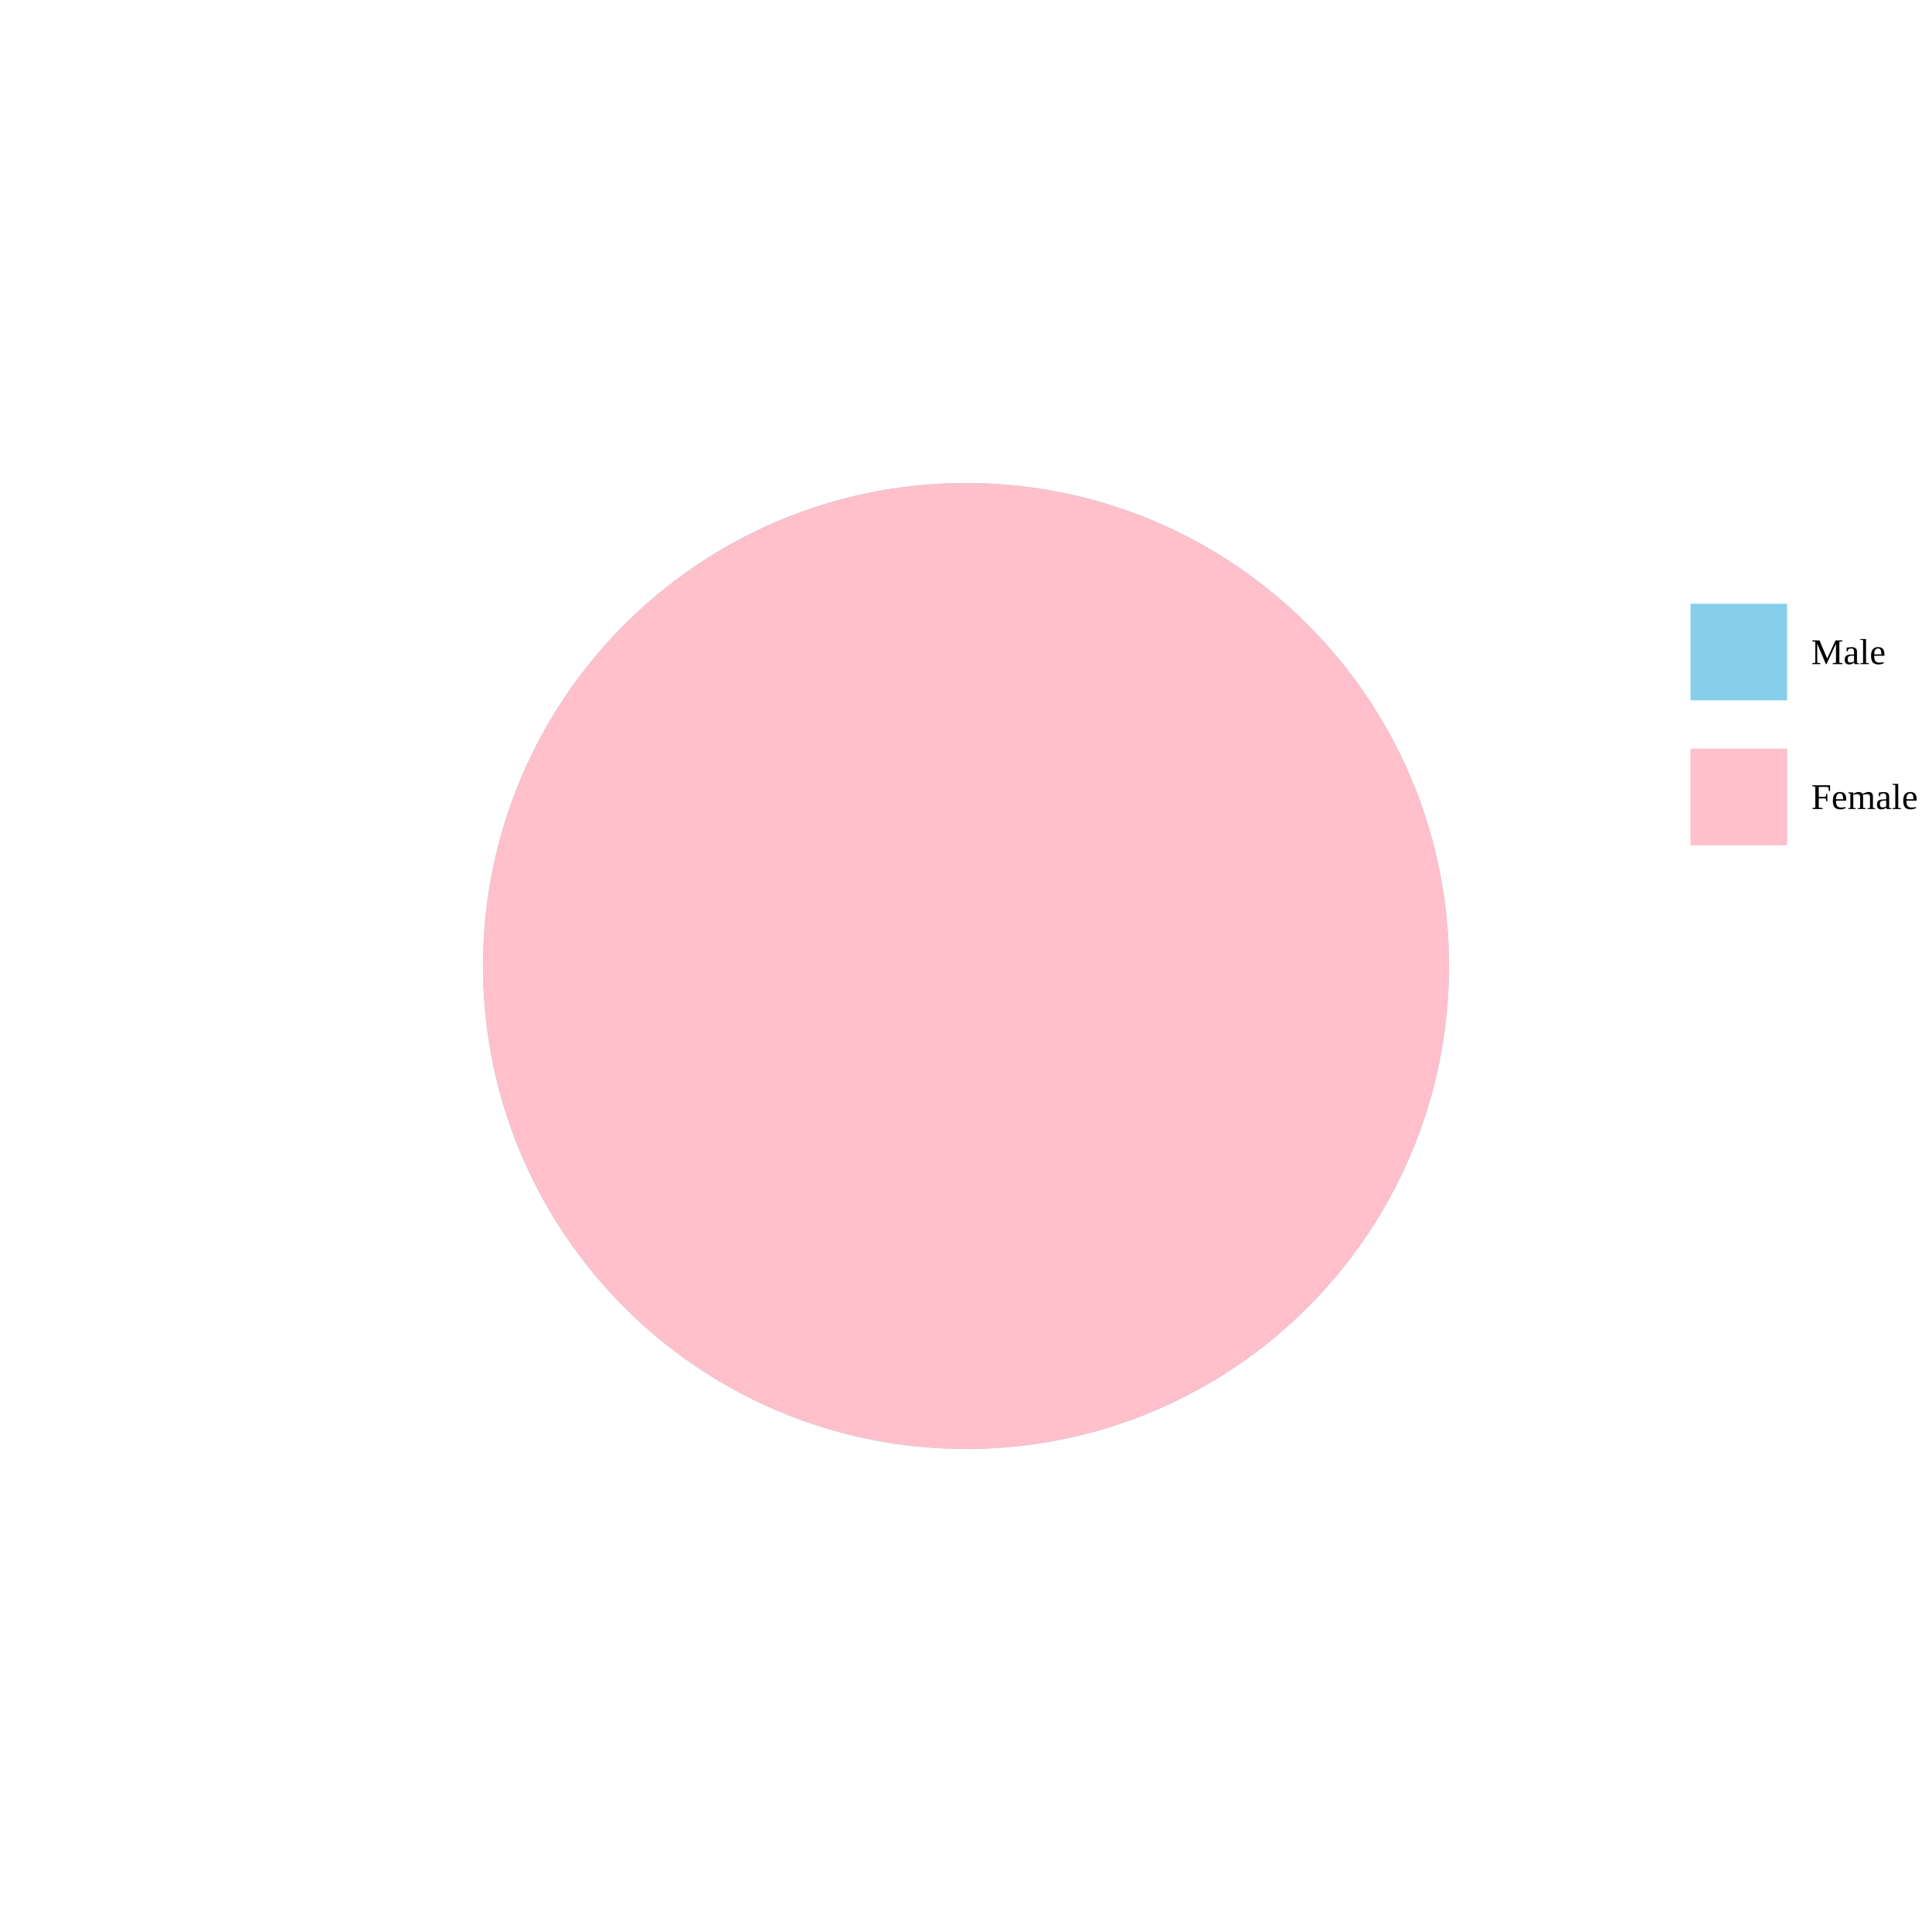
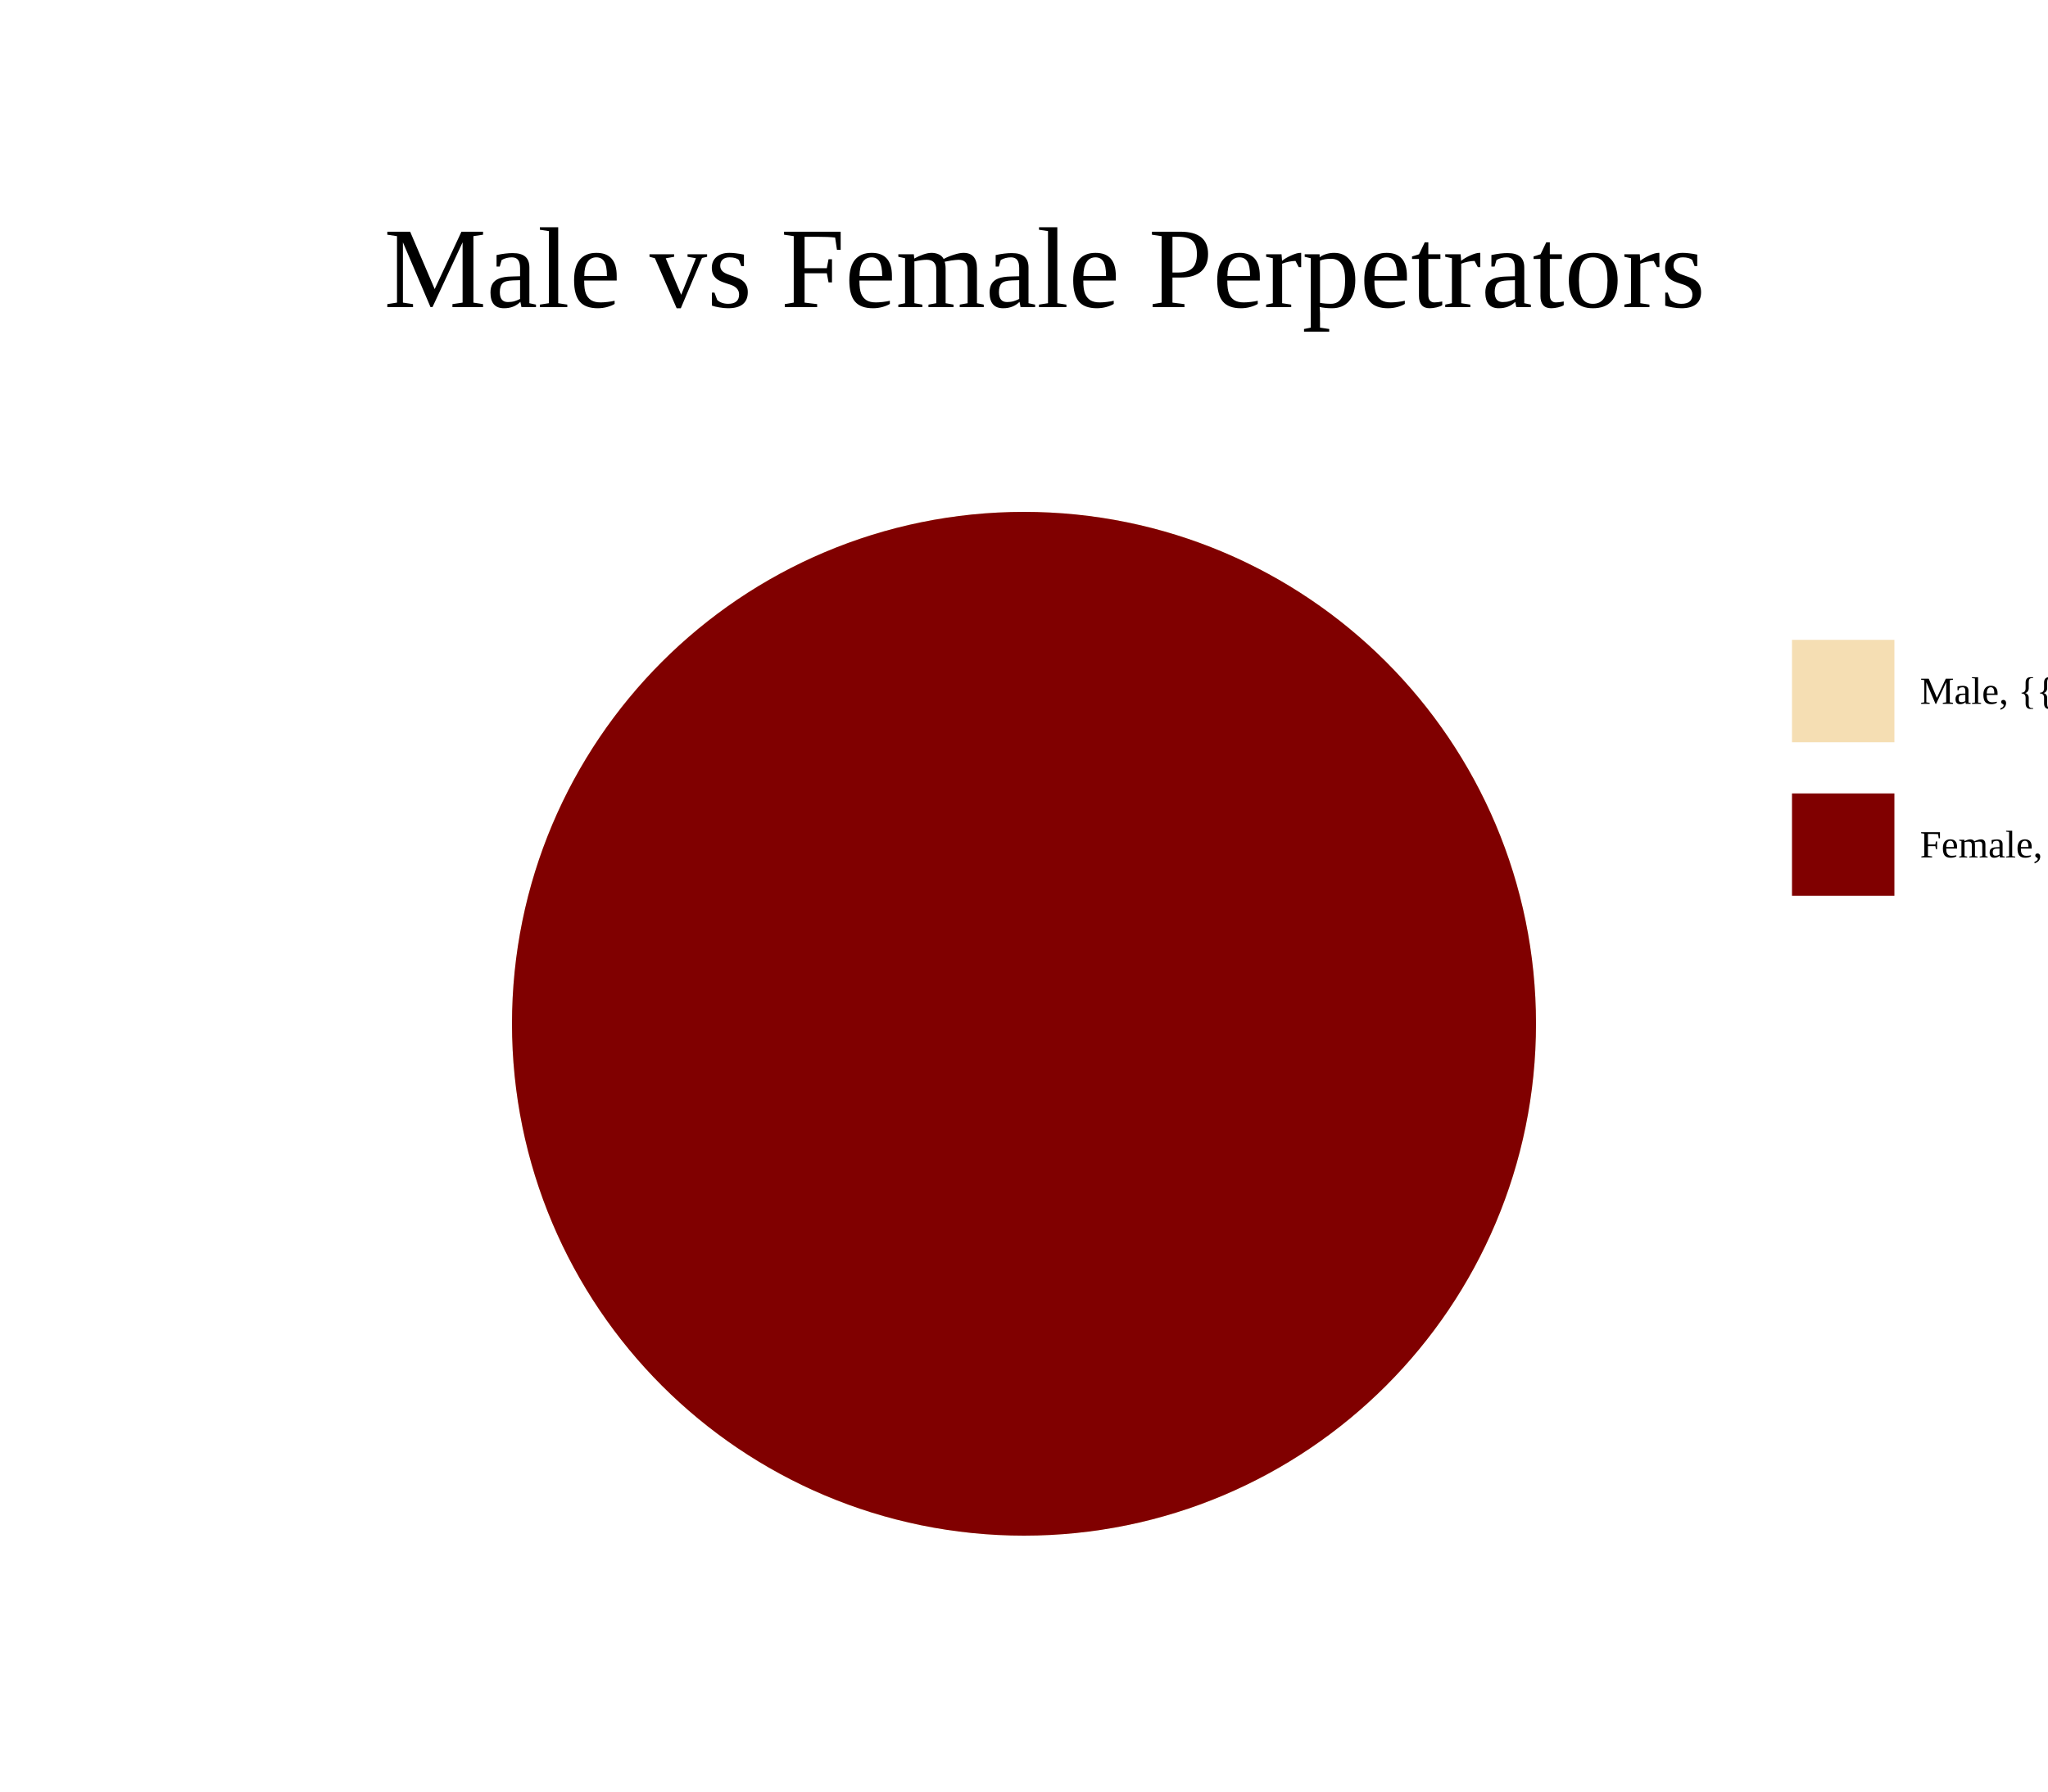
- <svg viewBox="0 0 800 800" width="800" height="800">
-   <circle r="200" cx="400" cy="400" fill="skyblue" />
-   <circle r="100" cx="400" cy="400" fill="skyblue" stroke="pink" stroke-width="200" stroke-dasharray="{{female * 628.32 / 100}} 628.32" />
-   <rect x="700" y="250" width="40" height="40" fill="skyblue" />
-   <text x="750" y="275" fill="black" font-size="15">Male</text>
-   <rect x="700" y="310" width="40" height="40" fill="pink" />
-   <text x="750" y="335" fill="black" font-size="15">Female</text>
+ <svg viewBox="0 0 800 700" width="800" height="700">
+   <text x="150" y="120" font-size="45" fill="black">Male vs Female Perpetrators</text>
+   <circle r="200" cx="400" cy="400" fill="wheat" />
+   <circle r="100" cx="400" cy="400" fill="wheat" stroke="maroon" stroke-width="200" stroke-dasharray="{{female * 628.32 / 100}} 628.32" />
+   <rect x="700" y="250" width="40" height="40" fill="wheat" />
+   <text x="750" y="275" fill="black" font-size="15">Male, {{100-female}}%</text>
+   <rect x="700" y="310" width="40" height="40" fill="maroon" />
+   <text x="750" y="335" fill="black" font-size="15">Female, {{female}}%</text>
</svg>
